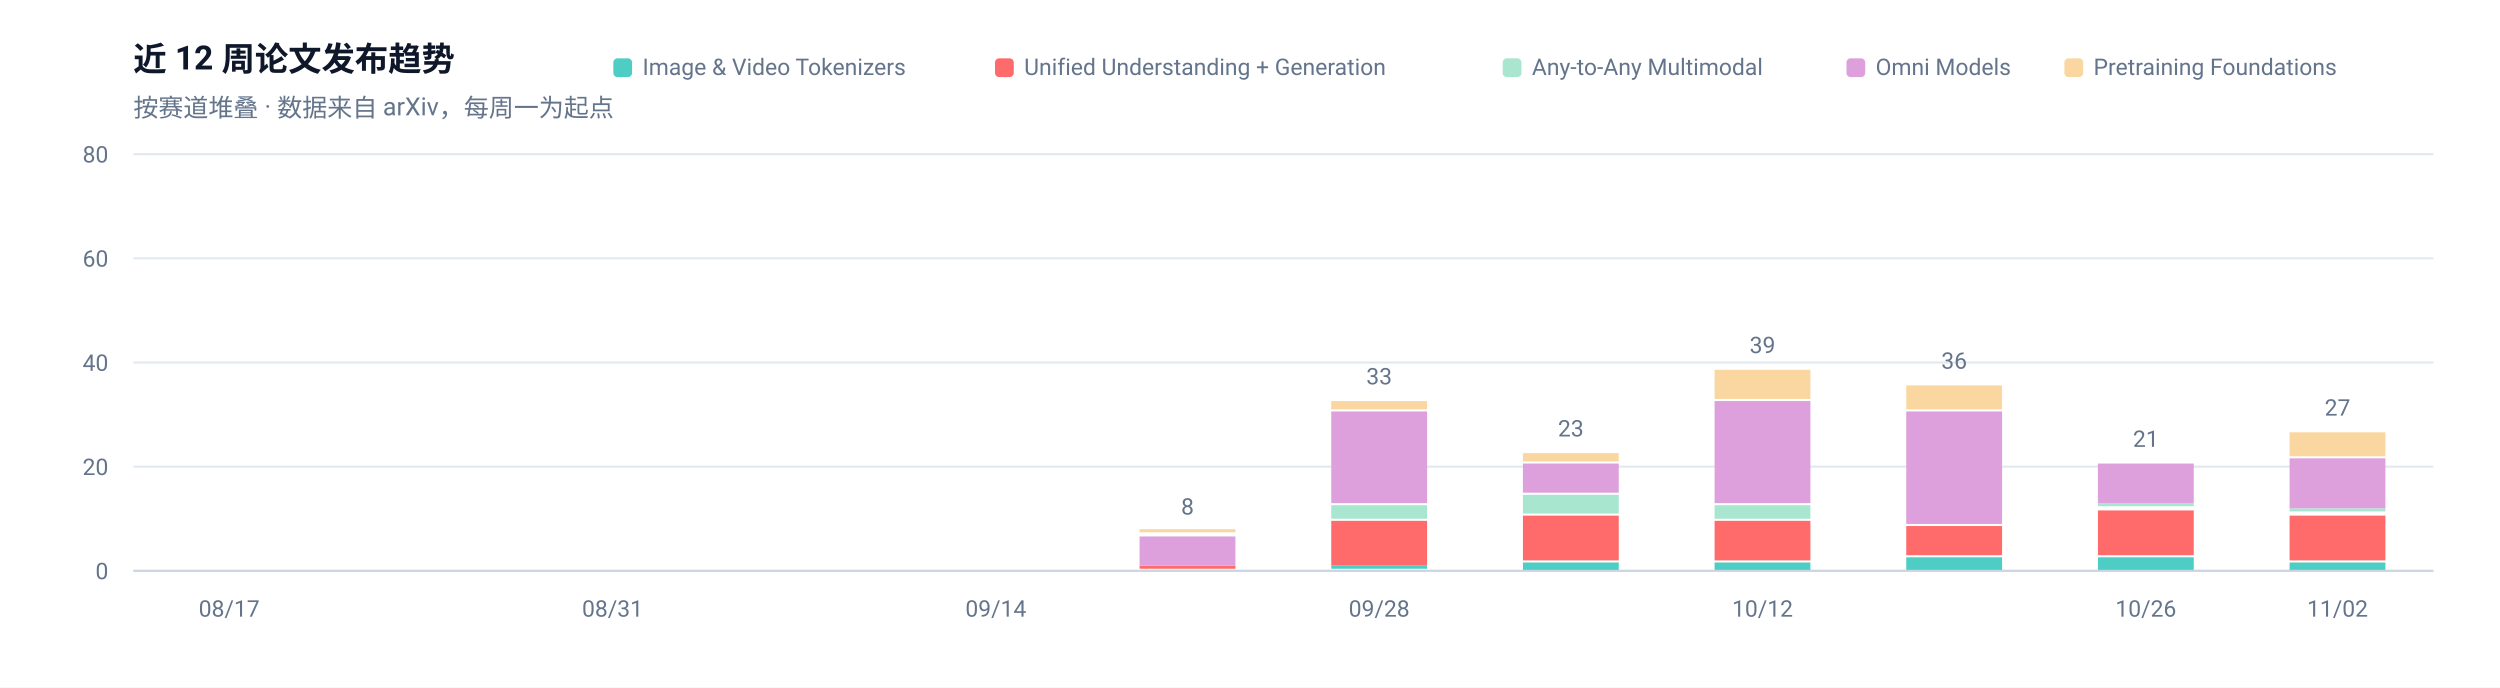
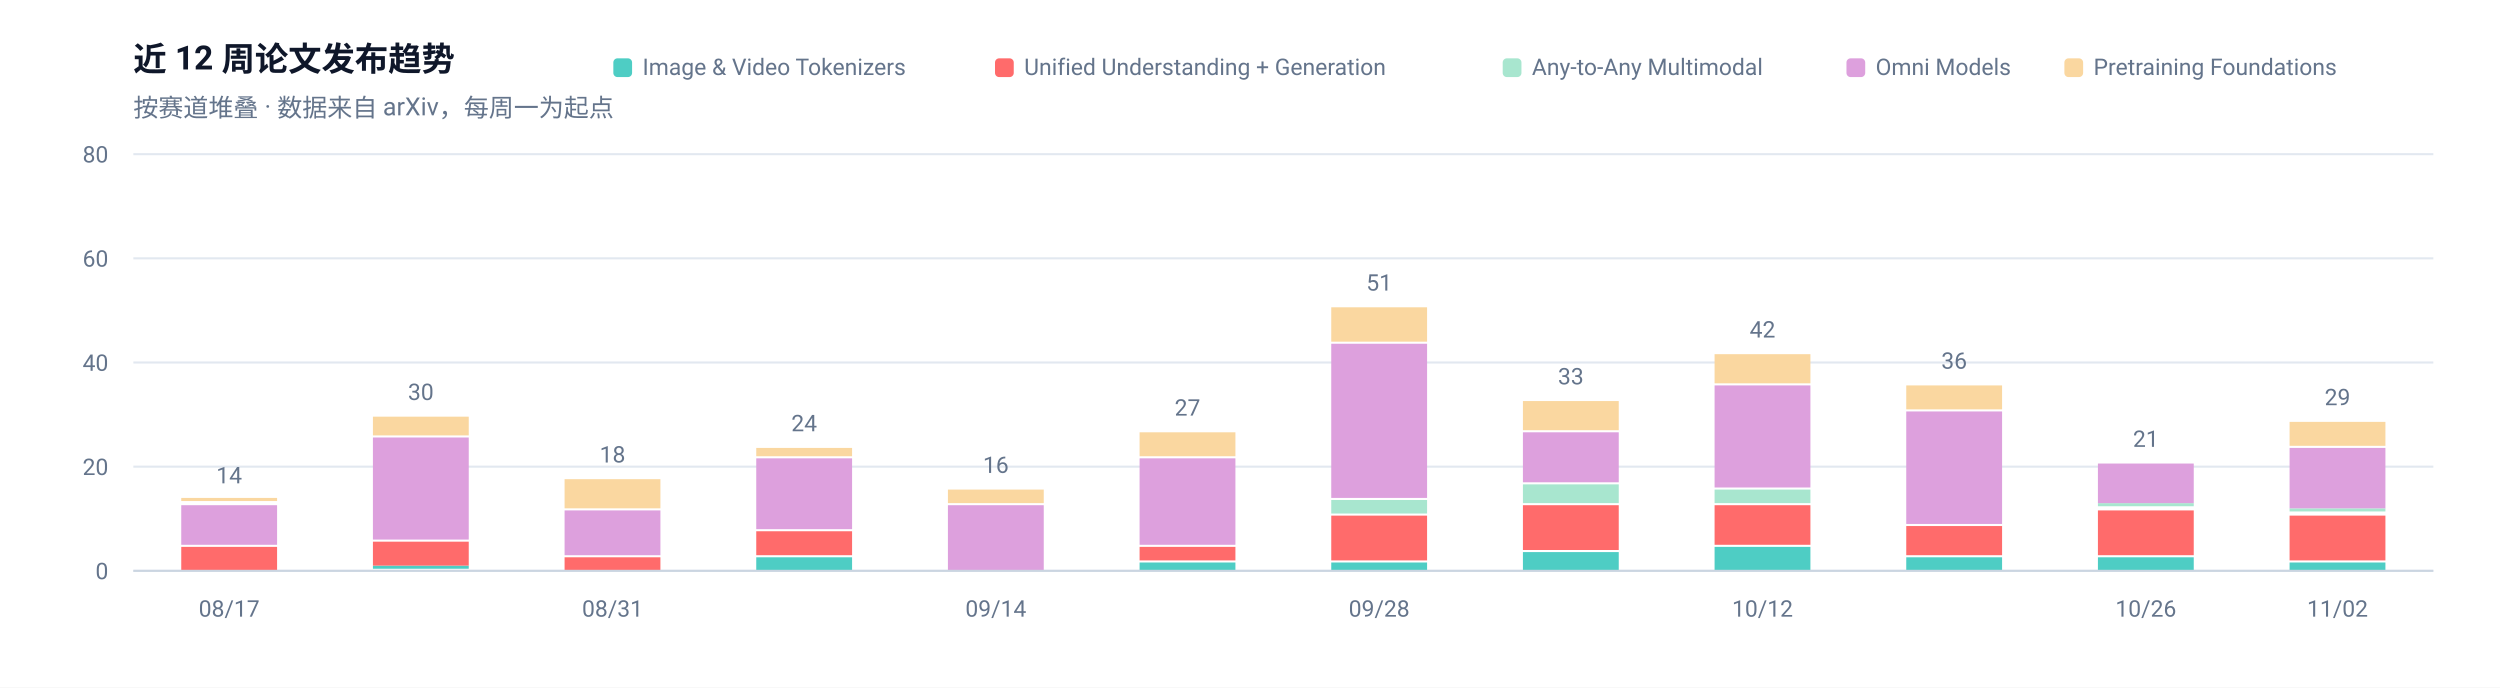
<svg xmlns="http://www.w3.org/2000/svg" width="1200" height="330" viewBox="0 0 1200 330" role="img" aria-label="近 12 周论文发布趋势">
  <rect width="1200" height="330" fill="#FFFFFF" />
  <g font-family="-apple-system, BlinkMacSystemFont, 'Segoe UI', 'Noto Sans SC', 'PingFang SC', 'Microsoft YaHei', Roboto, sans-serif">
    <text x="64" y="34" font-size="16" font-weight="600" fill="#0F172A">近 12 周论文发布趋势</text>
    <text x="64" y="56" font-size="12" fill="#64748B">按赛道堆叠 · 数据来自 arXiv，每周一为起点</text>
    <line x1="64" y1="274.0" x2="1168" y2="274.0" stroke="#E2E8F0" stroke-width="1" />
    <text x="52" y="278.0" font-size="11" text-anchor="end" fill="#64748B">0</text>
    <line x1="64" y1="224.0" x2="1168" y2="224.0" stroke="#E2E8F0" stroke-width="1" />
    <text x="52" y="228.0" font-size="11" text-anchor="end" fill="#64748B">20</text>
    <line x1="64" y1="174.0" x2="1168" y2="174.0" stroke="#E2E8F0" stroke-width="1" />
    <text x="52" y="178.0" font-size="11" text-anchor="end" fill="#64748B">40</text>
    <line x1="64" y1="124.0" x2="1168" y2="124.0" stroke="#E2E8F0" stroke-width="1" />
    <text x="52" y="128.0" font-size="11" text-anchor="end" fill="#64748B">60</text>
    <line x1="64" y1="74.0" x2="1168" y2="74.0" stroke="#E2E8F0" stroke-width="1" />
    <text x="52" y="78.0" font-size="11" text-anchor="end" fill="#64748B">80</text>
+     <rect x="87.0" y="262.5" width="46.0" height="11.5" fill="#FF6B6B" />
+     <rect x="87.0" y="242.5" width="46.0" height="19.0" fill="#DDA0DD" />
+     <rect x="87.0" y="239.0" width="46.0" height="1.5" fill="#FAD7A0" />
+     <text x="110.0" y="232.0" font-size="11" text-anchor="middle" fill="#64748B">14</text>
    <text x="110.0" y="296" font-size="11" text-anchor="middle" fill="#64748B">08/17</text>
+     <rect x="179.0" y="271.5" width="46.0" height="1.5" fill="#4ECDC4" />
+     <rect x="179.0" y="260.0" width="46.0" height="11.5" fill="#FF6B6B" />
+     <rect x="179.0" y="210.0" width="46.0" height="49.0" fill="#DDA0DD" />
+     <rect x="179.0" y="200.0" width="46.0" height="9.0" fill="#FAD7A0" />
+     <text x="202.0" y="192.0" font-size="11" text-anchor="middle" fill="#64748B">30</text>
+     <rect x="271.0" y="267.5" width="46.0" height="6.5" fill="#FF6B6B" />
+     <rect x="271.0" y="245.0" width="46.0" height="21.5" fill="#DDA0DD" />
+     <rect x="271.0" y="230.0" width="46.0" height="14.0" fill="#FAD7A0" />
+     <text x="294.0" y="222.0" font-size="11" text-anchor="middle" fill="#64748B">18</text>
    <text x="294.0" y="296" font-size="11" text-anchor="middle" fill="#64748B">08/31</text>
+     <rect x="363.0" y="267.5" width="46.0" height="6.5" fill="#4ECDC4" />
+     <rect x="363.0" y="255.0" width="46.0" height="11.5" fill="#FF6B6B" />
+     <rect x="363.0" y="220.0" width="46.0" height="34.0" fill="#DDA0DD" />
+     <rect x="363.0" y="215.0" width="46.0" height="4.0" fill="#FAD7A0" />
+     <text x="386.0" y="207.0" font-size="11" text-anchor="middle" fill="#64748B">24</text>
+     <rect x="455.0" y="242.5" width="46.0" height="31.5" fill="#DDA0DD" />
+     <rect x="455.0" y="235.0" width="46.0" height="6.5" fill="#FAD7A0" />
+     <text x="478.0" y="227.0" font-size="11" text-anchor="middle" fill="#64748B">16</text>
    <text x="478.0" y="296" font-size="11" text-anchor="middle" fill="#64748B">09/14</text>
-     <rect x="547.0" y="271.5" width="46.0" height="1.5" fill="#FF6B6B" />
-     <rect x="547.0" y="257.5" width="46.0" height="14.0" fill="#DDA0DD" />
-     <rect x="547.0" y="254.0" width="46.0" height="1.5" fill="#FAD7A0" />
-     <text x="570.0" y="247.0" font-size="11" text-anchor="middle" fill="#64748B">8</text>
-     <rect x="639.0" y="271.5" width="46.0" height="1.5" fill="#4ECDC4" />
-     <rect x="639.0" y="250.0" width="46.0" height="21.5" fill="#FF6B6B" />
-     <rect x="639.0" y="242.5" width="46.0" height="6.5" fill="#A8E6CF" />
-     <rect x="639.0" y="197.5" width="46.0" height="44.0" fill="#DDA0DD" />
-     <rect x="639.0" y="192.5" width="46.0" height="4.0" fill="#FAD7A0" />
-     <text x="662.0" y="184.5" font-size="11" text-anchor="middle" fill="#64748B">33</text>
+     <rect x="547.0" y="270.0" width="46.0" height="4.0" fill="#4ECDC4" />
+     <rect x="547.0" y="262.5" width="46.0" height="6.5" fill="#FF6B6B" />
+     <rect x="547.0" y="220.0" width="46.0" height="41.5" fill="#DDA0DD" />
+     <rect x="547.0" y="207.5" width="46.0" height="11.5" fill="#FAD7A0" />
+     <text x="570.0" y="199.5" font-size="11" text-anchor="middle" fill="#64748B">27</text>
+     <rect x="639.0" y="270.0" width="46.0" height="4.0" fill="#4ECDC4" />
+     <rect x="639.0" y="247.5" width="46.0" height="21.5" fill="#FF6B6B" />
+     <rect x="639.0" y="240.0" width="46.0" height="6.5" fill="#A8E6CF" />
+     <rect x="639.0" y="165.0" width="46.0" height="74.0" fill="#DDA0DD" />
+     <rect x="639.0" y="147.5" width="46.0" height="16.5" fill="#FAD7A0" />
+     <text x="662.0" y="139.5" font-size="11" text-anchor="middle" fill="#64748B">51</text>
    <text x="662.0" y="296" font-size="11" text-anchor="middle" fill="#64748B">09/28</text>
-     <rect x="731.0" y="270.0" width="46.0" height="4.0" fill="#4ECDC4" />
-     <rect x="731.0" y="247.5" width="46.0" height="21.5" fill="#FF6B6B" />
-     <rect x="731.0" y="237.5" width="46.0" height="9.0" fill="#A8E6CF" />
-     <rect x="731.0" y="222.5" width="46.0" height="14.0" fill="#DDA0DD" />
-     <rect x="731.0" y="217.5" width="46.0" height="4.0" fill="#FAD7A0" />
-     <text x="754.0" y="209.5" font-size="11" text-anchor="middle" fill="#64748B">23</text>
-     <rect x="823.0" y="270.0" width="46.0" height="4.0" fill="#4ECDC4" />
-     <rect x="823.0" y="250.0" width="46.0" height="19.0" fill="#FF6B6B" />
-     <rect x="823.0" y="242.5" width="46.0" height="6.5" fill="#A8E6CF" />
-     <rect x="823.0" y="192.5" width="46.0" height="49.0" fill="#DDA0DD" />
-     <rect x="823.0" y="177.5" width="46.0" height="14.0" fill="#FAD7A0" />
-     <text x="846.0" y="169.5" font-size="11" text-anchor="middle" fill="#64748B">39</text>
+     <rect x="731.0" y="265.0" width="46.0" height="9.0" fill="#4ECDC4" />
+     <rect x="731.0" y="242.5" width="46.0" height="21.5" fill="#FF6B6B" />
+     <rect x="731.0" y="232.5" width="46.0" height="9.0" fill="#A8E6CF" />
+     <rect x="731.0" y="207.5" width="46.0" height="24.0" fill="#DDA0DD" />
+     <rect x="731.0" y="192.5" width="46.0" height="14.0" fill="#FAD7A0" />
+     <text x="754.0" y="184.5" font-size="11" text-anchor="middle" fill="#64748B">33</text>
+     <rect x="823.0" y="262.5" width="46.0" height="11.5" fill="#4ECDC4" />
+     <rect x="823.0" y="242.5" width="46.0" height="19.0" fill="#FF6B6B" />
+     <rect x="823.0" y="235.0" width="46.0" height="6.5" fill="#A8E6CF" />
+     <rect x="823.0" y="185.0" width="46.0" height="49.0" fill="#DDA0DD" />
+     <rect x="823.0" y="170.0" width="46.0" height="14.0" fill="#FAD7A0" />
+     <text x="846.0" y="162.0" font-size="11" text-anchor="middle" fill="#64748B">42</text>
    <text x="846.0" y="296" font-size="11" text-anchor="middle" fill="#64748B">10/12</text>
    <rect x="915.0" y="267.5" width="46.0" height="6.5" fill="#4ECDC4" />
    <rect x="915.0" y="252.5" width="46.0" height="14.0" fill="#FF6B6B" />
    <rect x="915.0" y="197.5" width="46.0" height="54.0" fill="#DDA0DD" />
    <rect x="915.0" y="185.0" width="46.0" height="11.5" fill="#FAD7A0" />
    <text x="938.0" y="177.0" font-size="11" text-anchor="middle" fill="#64748B">36</text>
    <rect x="1007.0" y="267.5" width="46.0" height="6.5" fill="#4ECDC4" />
    <rect x="1007.0" y="245.0" width="46.0" height="21.5" fill="#FF6B6B" />
    <rect x="1007.0" y="241.5" width="46.0" height="1.5" fill="#A8E6CF" />
    <rect x="1007.0" y="222.5" width="46.0" height="19.0" fill="#DDA0DD" />
    <text x="1030.0" y="214.5" font-size="11" text-anchor="middle" fill="#64748B">21</text>
    <text x="1030.0" y="296" font-size="11" text-anchor="middle" fill="#64748B">10/26</text>
    <rect x="1099.0" y="270.0" width="46.0" height="4.0" fill="#4ECDC4" />
    <rect x="1099.0" y="247.5" width="46.0" height="21.5" fill="#FF6B6B" />
    <rect x="1099.0" y="244.0" width="46.0" height="1.5" fill="#A8E6CF" />
-     <rect x="1099.0" y="220.0" width="46.0" height="24.0" fill="#DDA0DD" />
-     <rect x="1099.0" y="207.5" width="46.0" height="11.5" fill="#FAD7A0" />
-     <text x="1122.0" y="199.5" font-size="11" text-anchor="middle" fill="#64748B">27</text>
+     <rect x="1099.0" y="215.0" width="46.0" height="29.0" fill="#DDA0DD" />
+     <rect x="1099.0" y="202.5" width="46.0" height="11.5" fill="#FAD7A0" />
+     <text x="1122.0" y="194.5" font-size="11" text-anchor="middle" fill="#64748B">29</text>
    <text x="1122.0" y="296" font-size="11" text-anchor="middle" fill="#64748B">11/02</text>
    <line x1="64" y1="274" x2="1168" y2="274" stroke="#CBD5E1" stroke-width="1" />
    <rect x="990.9" y="28" width="9" height="9" rx="2" fill="#FAD7A0" />
    <text x="1004.9" y="36" font-size="11" fill="#64748B">Pretraining Foundations</text>
    <rect x="886.3" y="28" width="9" height="9" rx="2" fill="#DDA0DD" />
    <text x="900.3" y="36" font-size="11" fill="#64748B">Omni Models</text>
    <rect x="721.3" y="28" width="9" height="9" rx="2" fill="#A8E6CF" />
    <text x="735.3" y="36" font-size="11" fill="#64748B">Any-to-Any Multimodal</text>
    <rect x="477.6" y="28" width="9" height="9" rx="2" fill="#FF6B6B" />
    <text x="491.6" y="36" font-size="11" fill="#64748B">Unified Understanding + Generation</text>
    <rect x="294.4" y="28" width="9" height="9" rx="2" fill="#4ECDC4" />
    <text x="308.4" y="36" font-size="11" fill="#64748B">Image &amp; Video Tokenizers</text>
  </g>
</svg>
